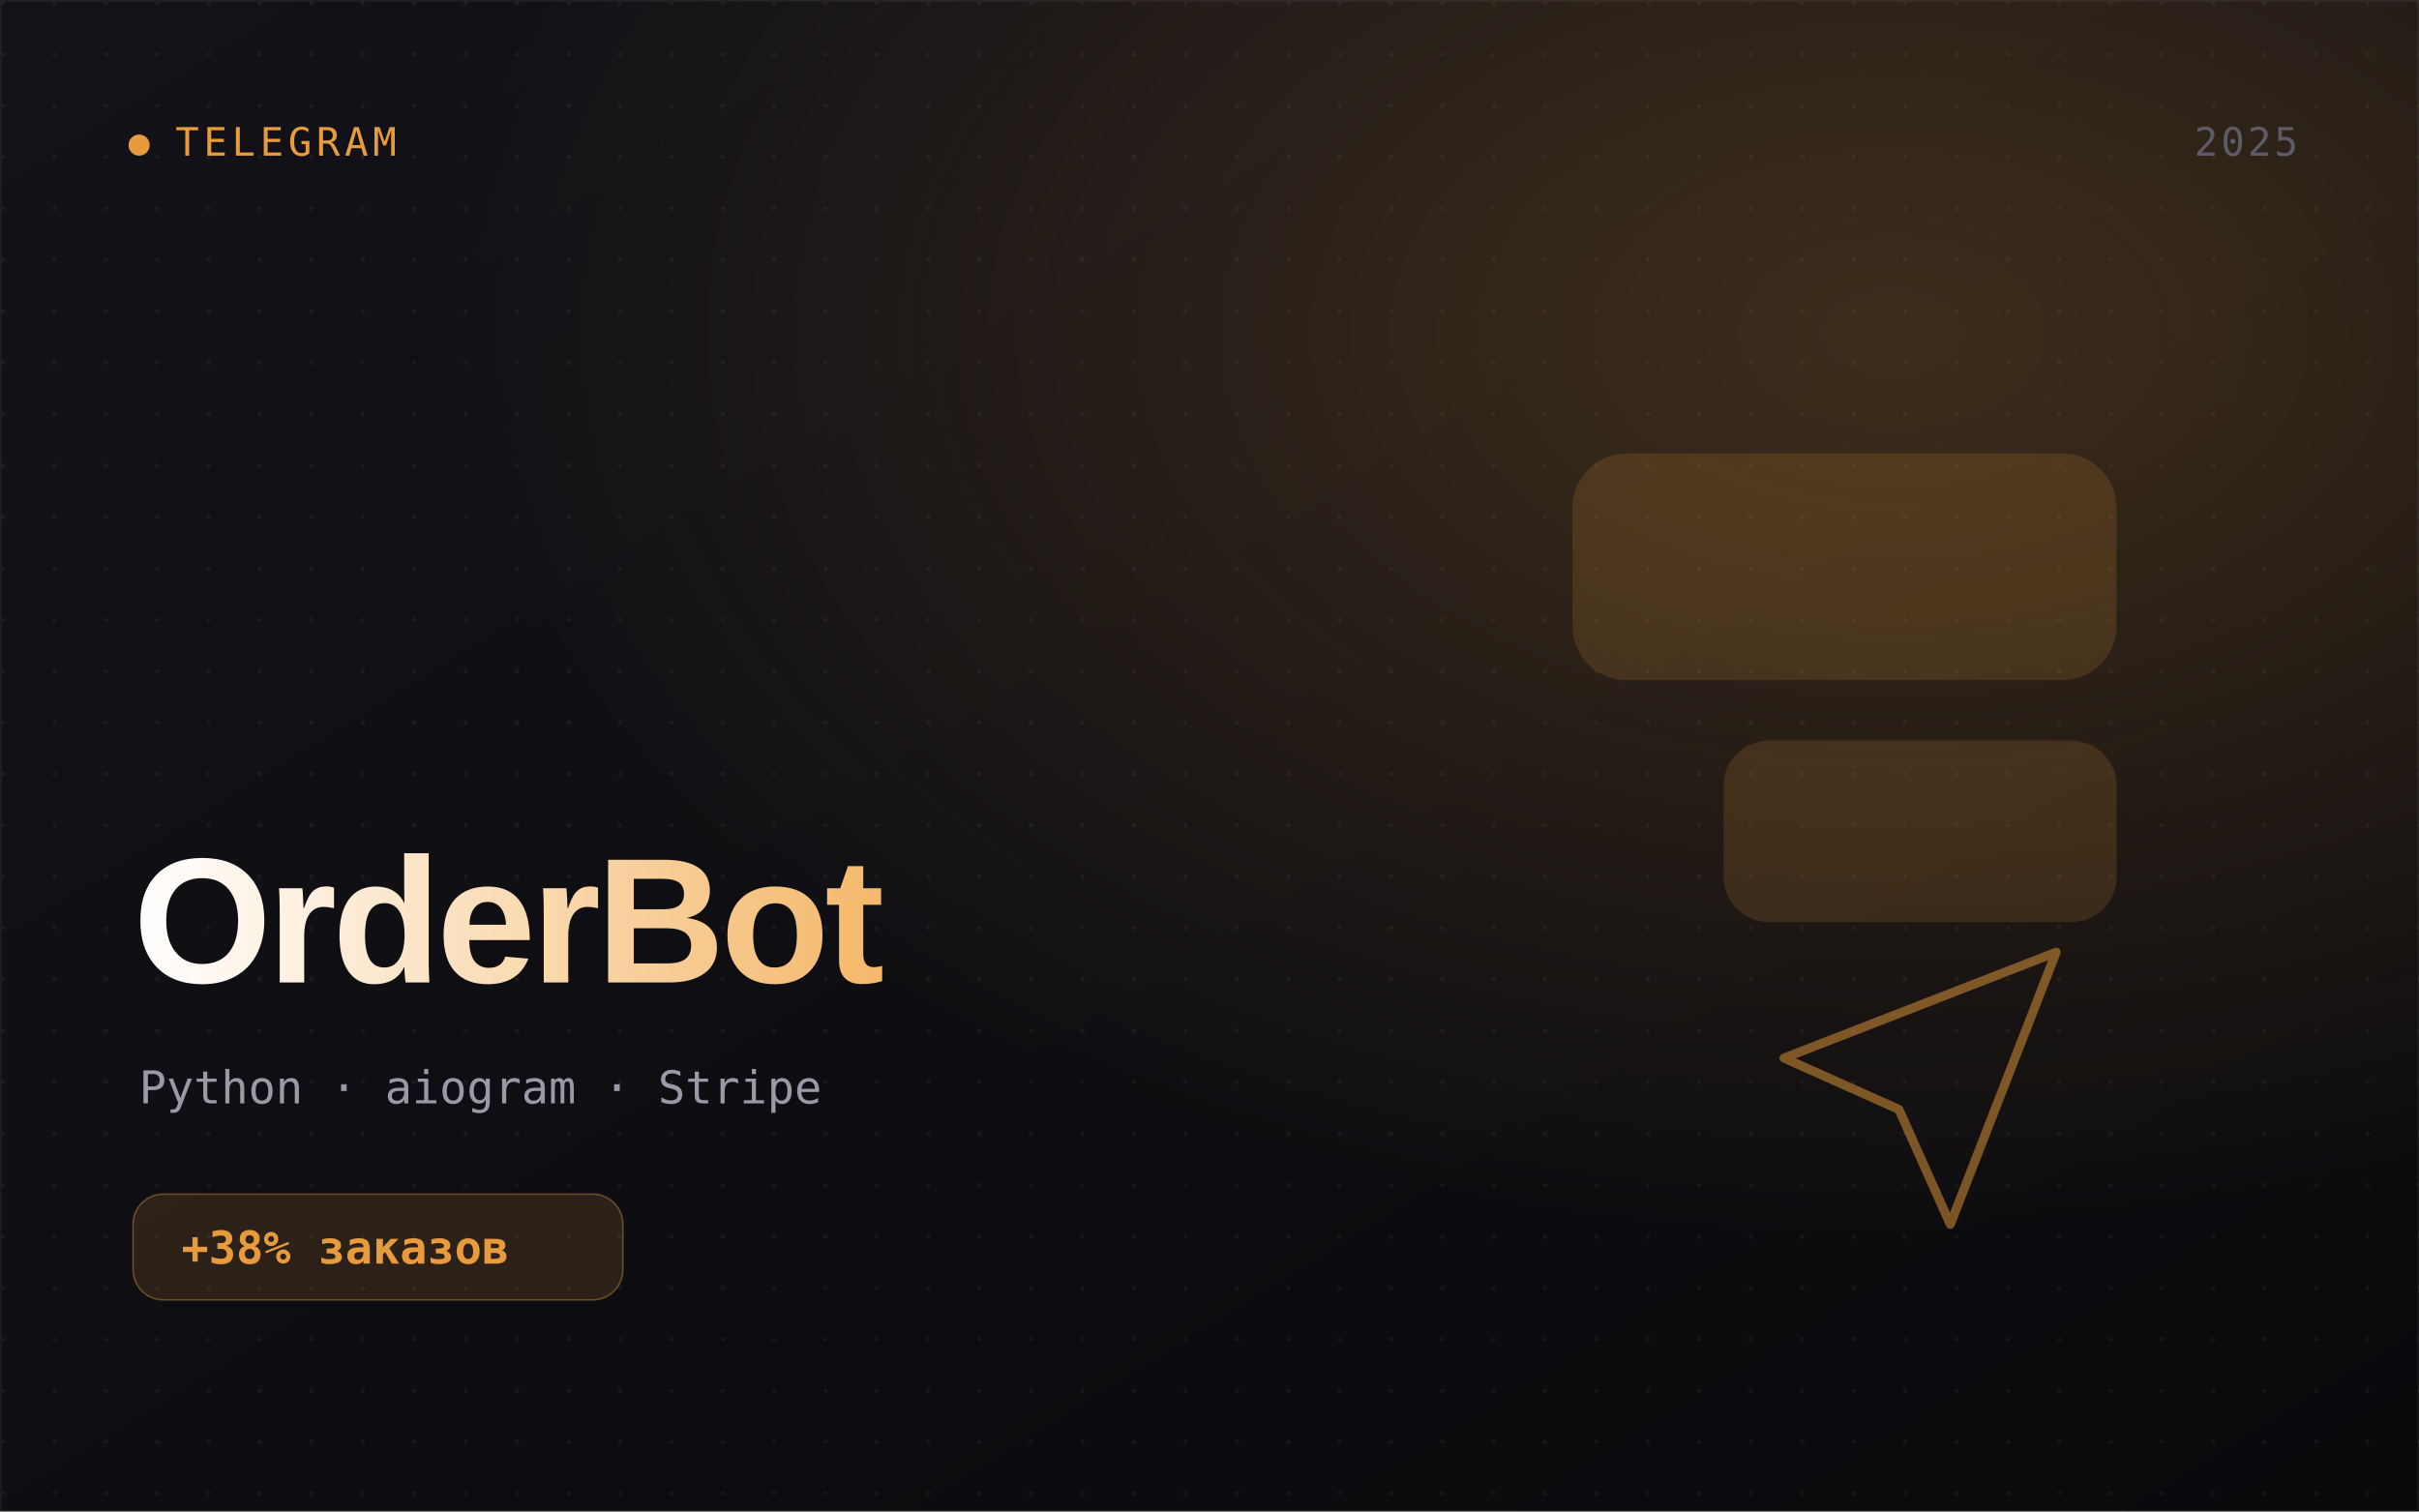
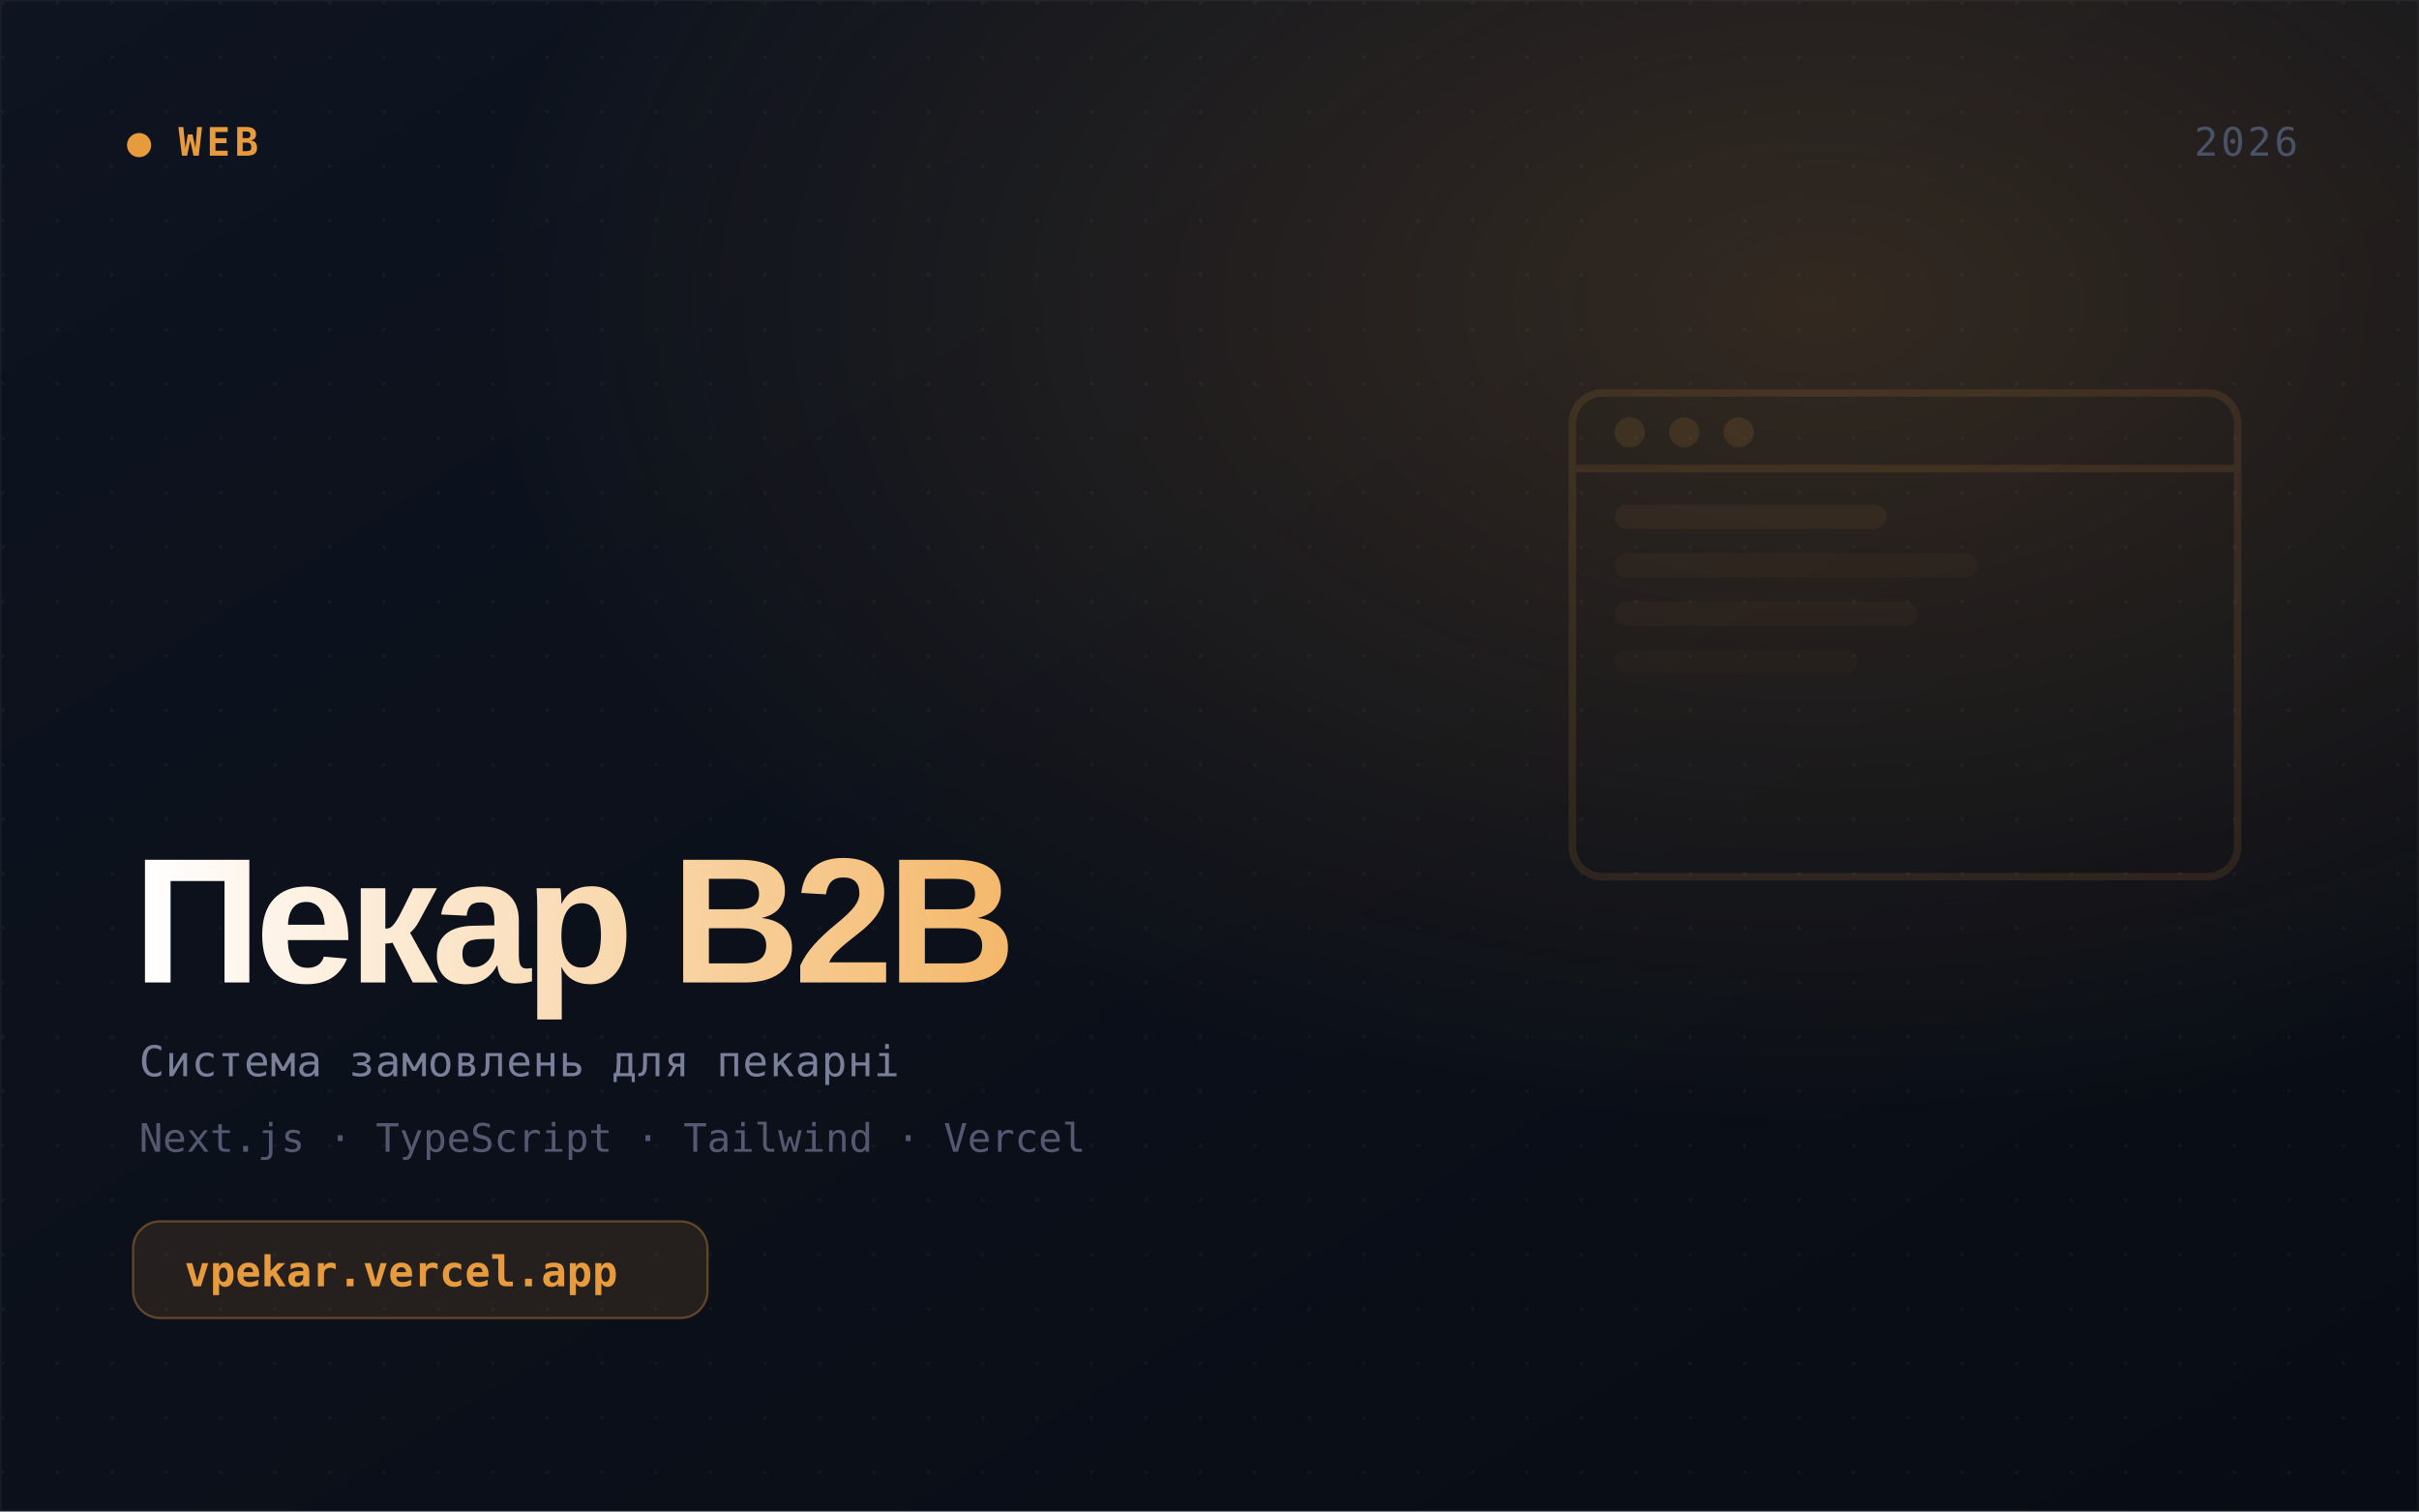
<svg xmlns="http://www.w3.org/2000/svg" width="1600" height="1000" viewBox="0 0 1600 1000" font-family="system-ui,Segoe UI,Arial,sans-serif">
  <defs>
    <linearGradient id="bg" x1="0" y1="0" x2="1" y2="1">
-       <stop offset="0" stop-color="#121218" />
-       <stop offset="1" stop-color="#0A0A0D" />
+       <stop offset="0" stop-color="#0E1420" />
+       <stop offset="1" stop-color="#080C14" />
    </linearGradient>
-     <radialGradient id="glow" cx="0.78" cy="0.22" r="0.6">
-       <stop offset="0" stop-color="#E89B3C" stop-opacity="0.22" />
+     <radialGradient id="glow" cx="0.75" cy="0.2" r="0.55">
+       <stop offset="0" stop-color="#E89B3C" stop-opacity="0.18" />
      <stop offset="1" stop-color="#E89B3C" stop-opacity="0" />
    </radialGradient>
-     <linearGradient id="tg" x1="0" y1="0" x2="1" y2="0">
+     <linearGradient id="title" x1="0" y1="0" x2="1" y2="0">
      <stop offset="0" stop-color="#FFFFFF" />
      <stop offset="1" stop-color="#F4B86A" />
    </linearGradient>
-     <pattern id="dots" width="34" height="34" patternUnits="userSpaceOnUse">
-       <circle cx="2" cy="2" r="1.4" fill="#FFFFFF" opacity="0.05" />
+     <pattern id="dots" width="36" height="36" patternUnits="userSpaceOnUse">
+       <circle cx="2" cy="2" r="1.2" fill="#FFFFFF" opacity="0.04" />
    </pattern>
  </defs>
  <rect width="1600" height="1000" fill="url(#bg)" />
  <rect width="1600" height="1000" fill="url(#dots)" />
  <rect width="1600" height="1000" fill="url(#glow)" />
-   <g opacity="0.16" fill="#E89B3C">
-     <rect x="1040" y="300" width="360" height="150" rx="36" />
-     <rect x="1140" y="490" width="260" height="120" rx="30" />
-   </g>
-   <g stroke="#E89B3C" stroke-width="6" fill="none" stroke-linejoin="round" stroke-linecap="round" opacity="0.5">
-     <path d="M1180 700 l180 -70 l-70 180 l-34 -76 z" />
+   <g opacity="0.12" fill="none" stroke="#E89B3C" stroke-width="5">
+     <rect x="1040" y="260" width="440" height="320" rx="20" />
+     <line x1="1040" y1="310" x2="1480" y2="310" />
+     <circle cx="1078" cy="286" r="10" fill="#E89B3C" stroke="none" />
+     <circle cx="1114" cy="286" r="10" fill="#E89B3C" stroke="none" />
+     <circle cx="1150" cy="286" r="10" fill="#E89B3C" stroke="none" />
+     <rect x="1068" y="334" width="180" height="16" rx="8" fill="#E89B3C" stroke="none" opacity="0.5" />
+     <rect x="1068" y="366" width="240" height="16" rx="8" fill="#E89B3C" stroke="none" opacity="0.3" />
+     <rect x="1068" y="398" width="200" height="16" rx="8" fill="#E89B3C" stroke="none" opacity="0.3" />
+     <rect x="1068" y="430" width="160" height="16" rx="8" fill="#E89B3C" stroke="none" opacity="0.2" />
  </g>
  <g font-family="JetBrains Mono,Consolas,monospace">
-     <circle cx="92" cy="96" r="7" fill="#E89B3C" />
-     <text x="116" y="103" font-size="26" letter-spacing="3" fill="#E89B3C">TELEGRAM</text>
-     <text x="1520" y="103" font-size="26" letter-spacing="2" fill="#5C5C68" text-anchor="end">2025</text>
+     <circle cx="92" cy="96" r="8" fill="#E89B3C" />
+     <text x="118" y="103" font-size="26" letter-spacing="3" fill="#E89B3C" font-weight="600">WEB</text>
+     <text x="1520" y="103" font-size="26" letter-spacing="2" fill="#4A5268" text-anchor="end">2026</text>
  </g>
-   <text x="88" y="650" font-size="118" font-weight="700" letter-spacing="-3" fill="url(#tg)">OrderBot</text>
-   <text x="92" y="730" font-family="JetBrains Mono,Consolas,monospace" font-size="30" fill="#9A9AA6">Python · aiogram · Stripe</text>
-   <g>
-     <rect x="88" y="790" width="324" height="70" rx="20" fill="#E89B3C" opacity="0.14" />
-     <rect x="88" y="790" width="324" height="70" rx="20" fill="none" stroke="#E89B3C" stroke-opacity="0.4" />
-     <text x="120" y="836" font-family="JetBrains Mono,Consolas,monospace" font-size="30" font-weight="600" fill="#E89B3C">+38% заказов</text>
-   </g>
-   <rect x="0.5" y="0.5" width="1599" height="999" rx="0" fill="none" stroke="#FFFFFF" stroke-opacity="0.06" />
+   <text x="88" y="650" font-size="118" font-weight="700" letter-spacing="-4" fill="url(#title)">Пекар B2B</text>
+   <text x="92" y="712" font-family="JetBrains Mono,Consolas,monospace" font-size="28" fill="#7A8099" letter-spacing="0.5">Система замовлень для пекарні</text>
+   <text x="92" y="762" font-family="JetBrains Mono,Consolas,monospace" font-size="26" fill="#545870">Next.js · TypeScript · Tailwind · Vercel</text>
+   <rect x="88" y="808" width="380" height="64" rx="18" fill="#E89B3C" opacity="0.12" />
+   <rect x="88" y="808" width="380" height="64" rx="18" fill="none" stroke="#E89B3C" stroke-opacity="0.35" stroke-width="1.5" />
+   <text x="122" y="851" font-family="JetBrains Mono,Consolas,monospace" font-size="28" font-weight="600" fill="#E89B3C">vpekar.vercel.app</text>
+   <rect x="0.5" y="0.5" width="1599" height="999" fill="none" stroke="#FFFFFF" stroke-opacity="0.05" />
</svg>
